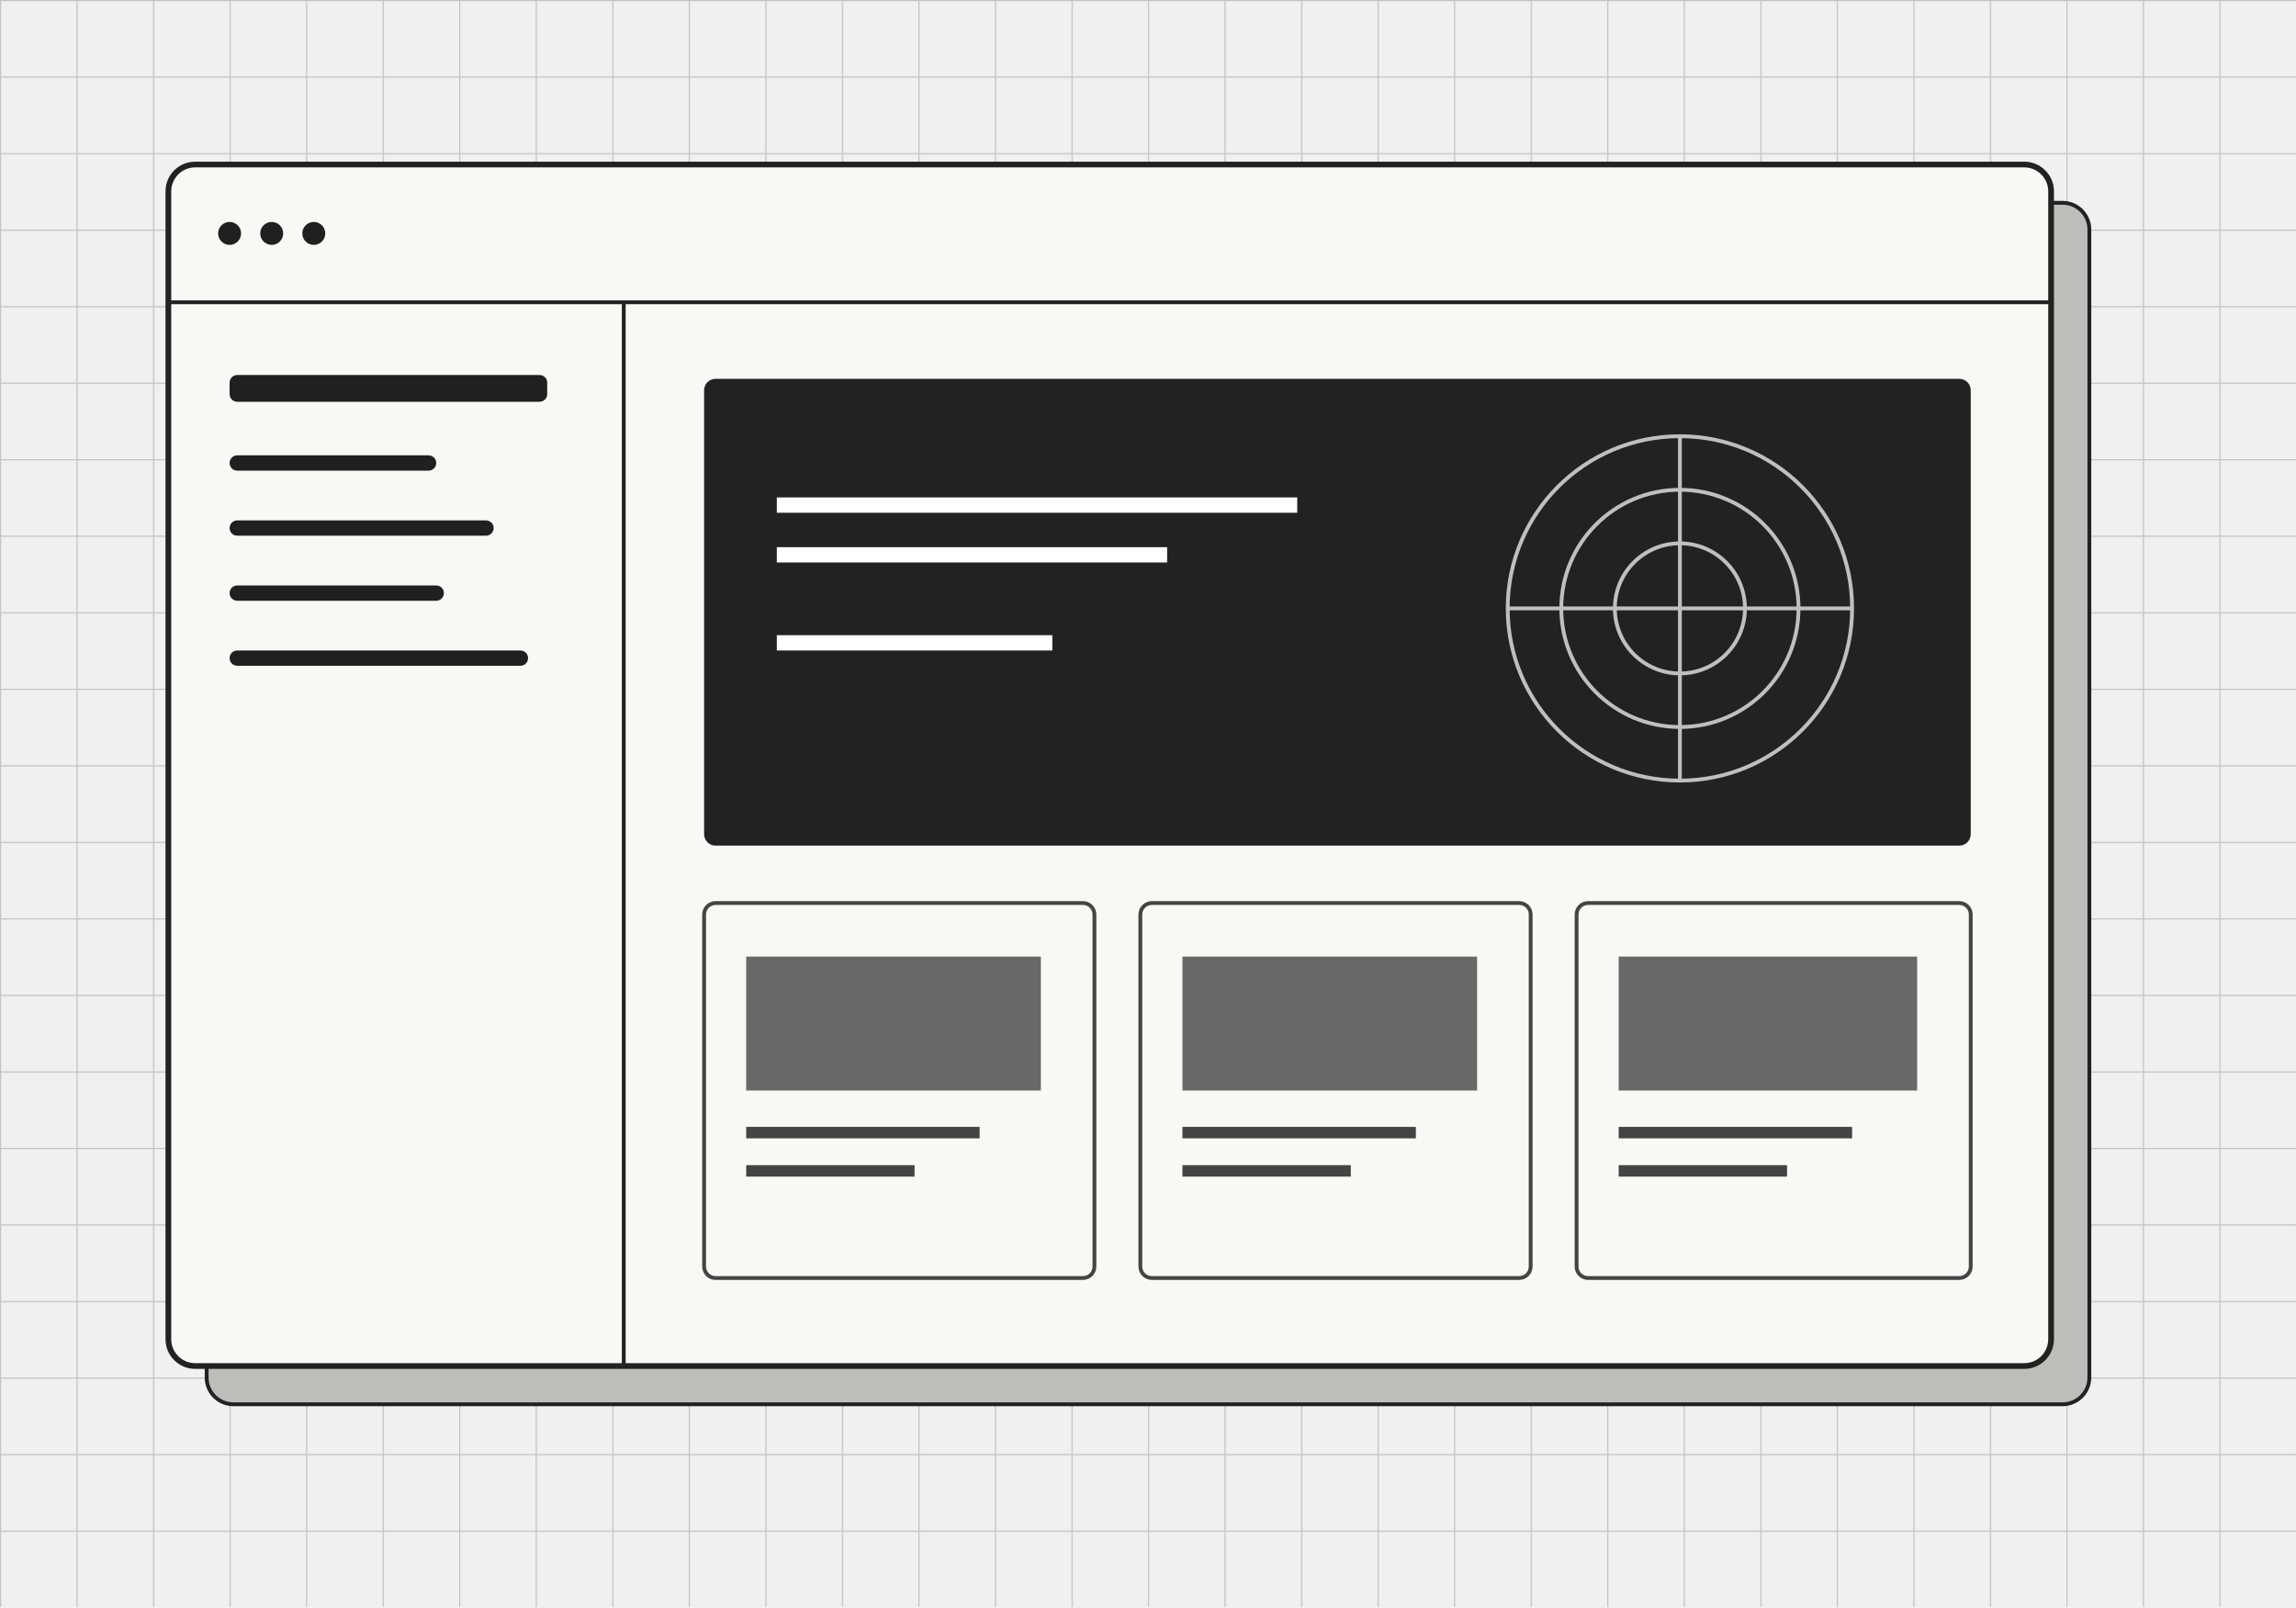
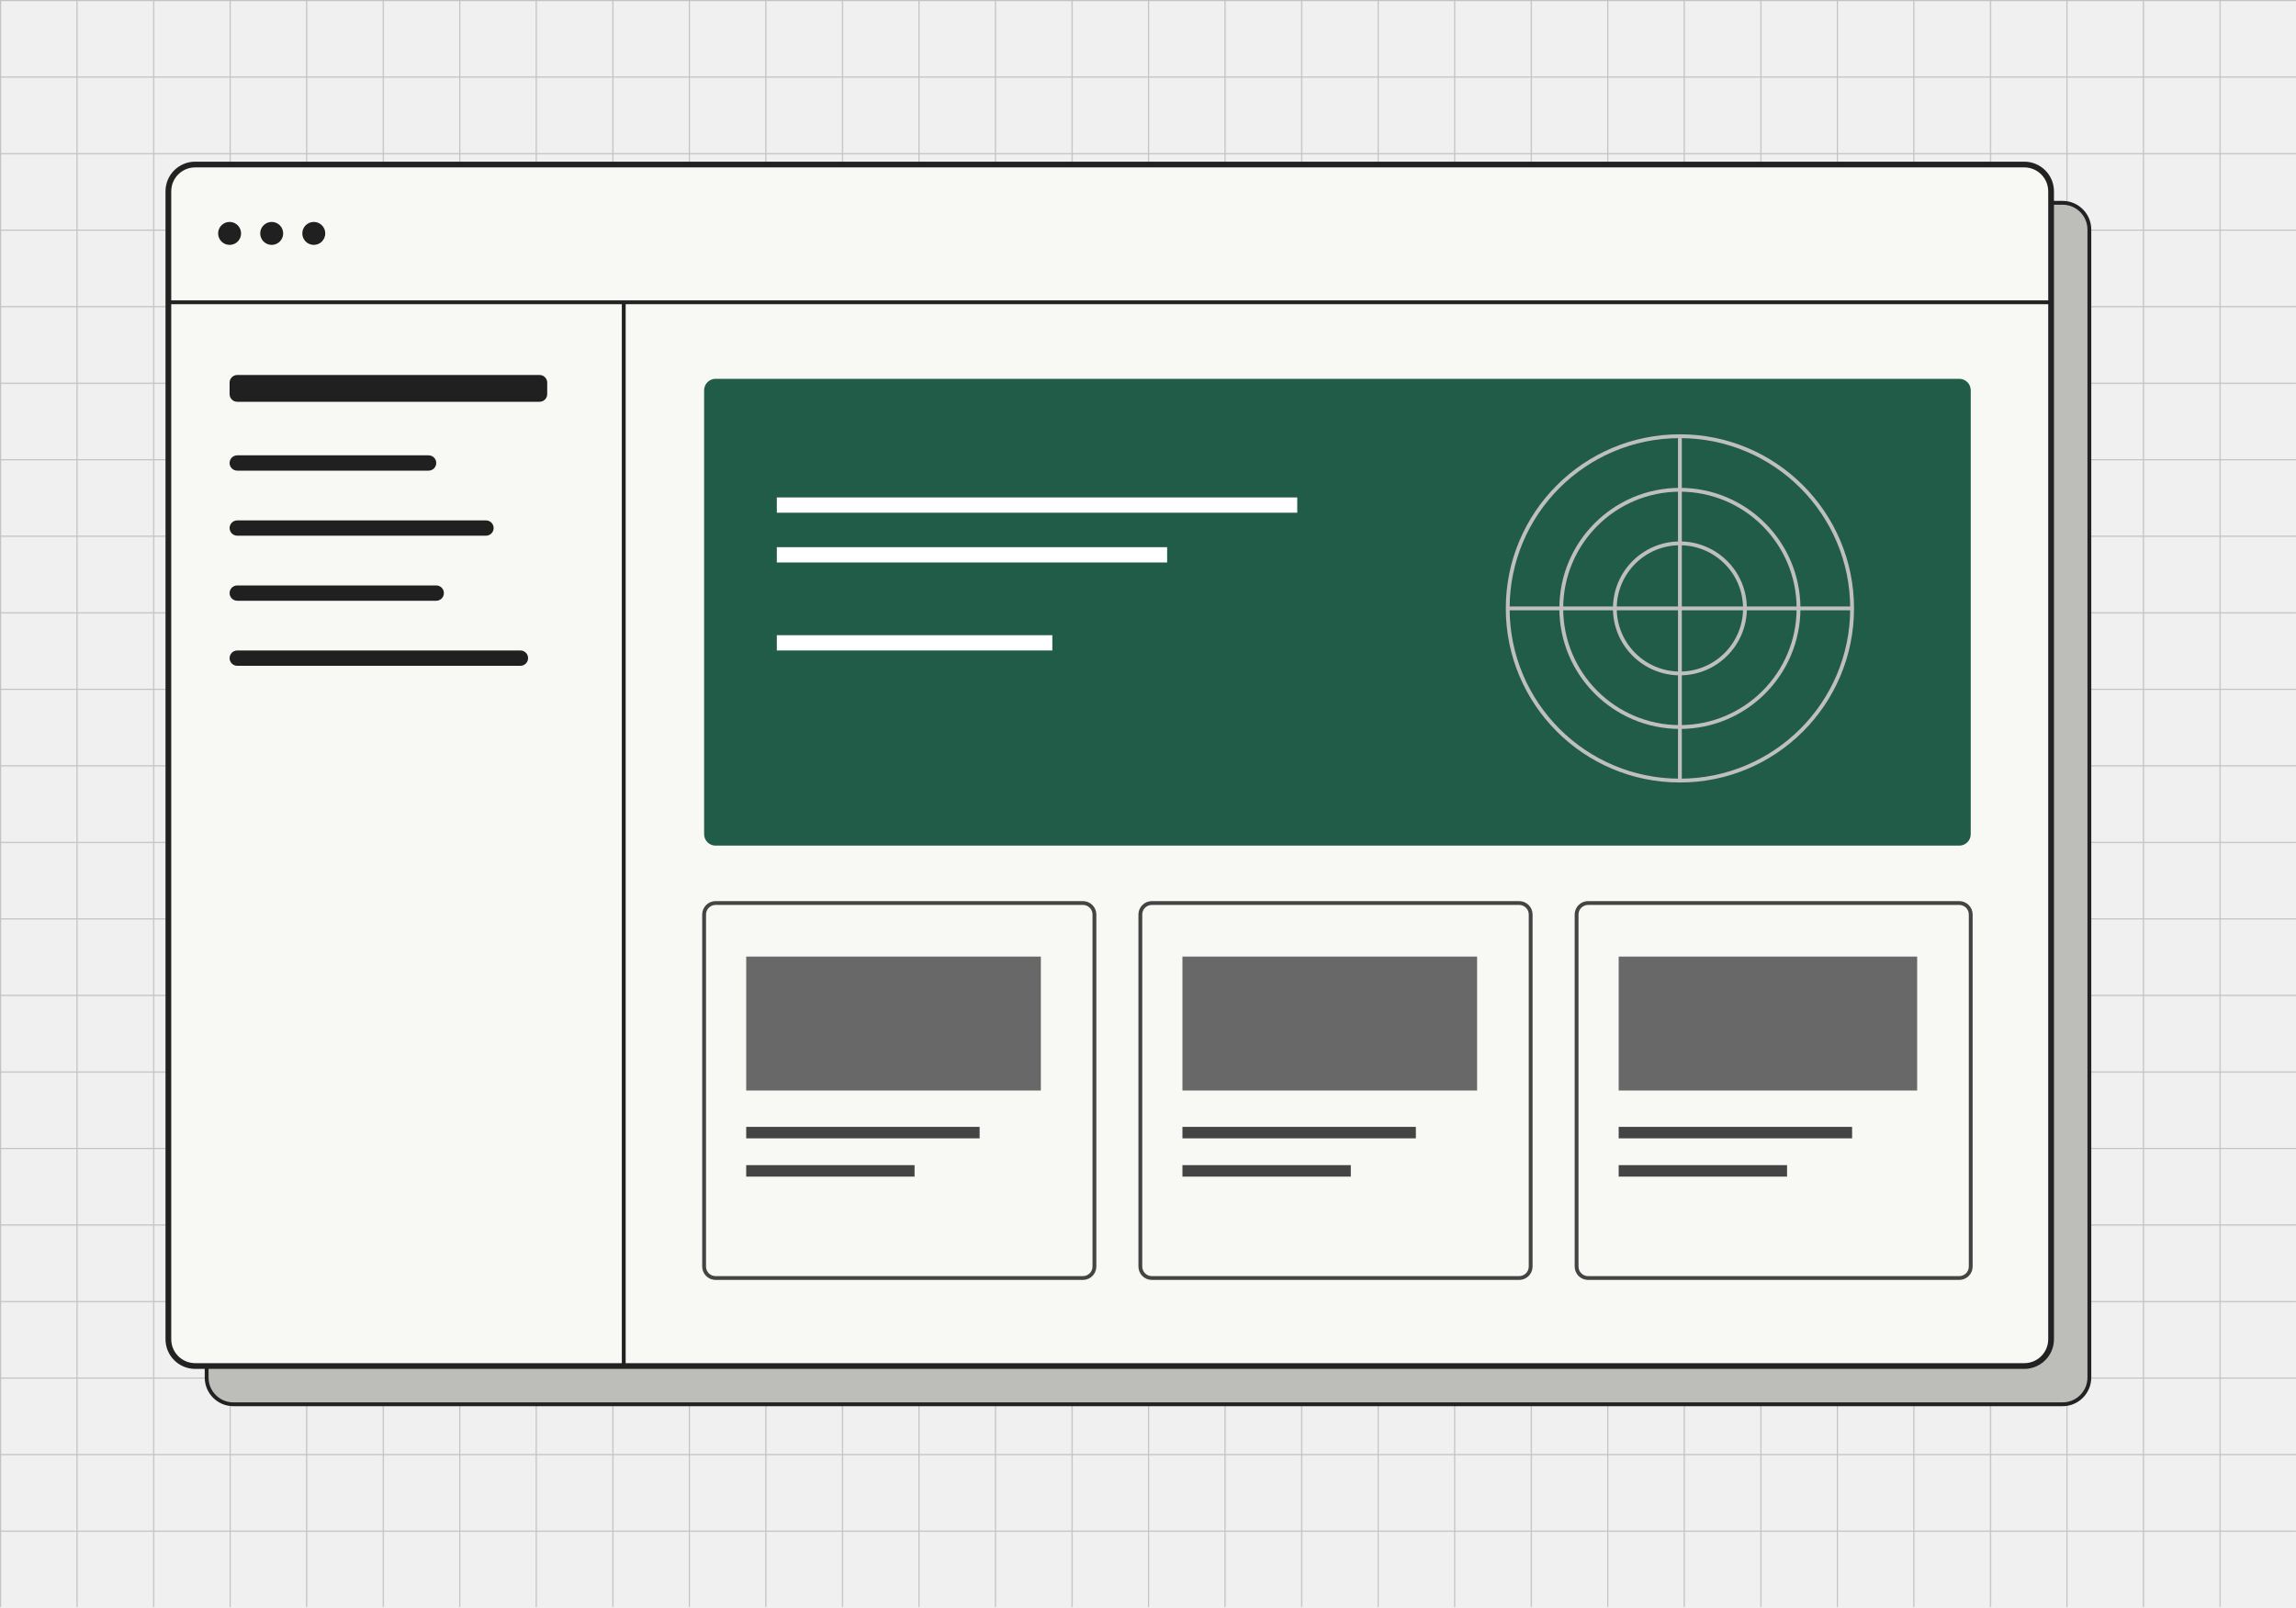
<svg xmlns="http://www.w3.org/2000/svg" viewBox="0 0 600 420" fill="none">
  <defs>
    <pattern id="grid" width="20" height="20" patternUnits="userSpaceOnUse">
      <path d="M20 0H0V20" stroke="#c3c3bf" stroke-width=".6" />
    </pattern>
  </defs>
  <rect width="600" height="420" fill="url(#grid)" />
  <rect x="54" y="53" width="492" height="314" rx="7" fill="#bdbdb9" stroke="#222" />
  <rect x="44" y="43" width="492" height="314" rx="7" fill="#f8f8f5" stroke="#222" stroke-width="1.5" />
  <path d="M44 79H536M163 79V357" stroke="#222" />
  <g fill="#202020">
    <circle cx="60" cy="61" r="3" />
    <circle cx="71" cy="61" r="3" />
    <circle cx="82" cy="61" r="3" />
    <rect x="60" y="98" width="83" height="7" rx="2" />
    <rect x="60" y="119" width="54" height="4" rx="2" />
    <rect x="60" y="136" width="69" height="4" rx="2" />
    <rect x="60" y="153" width="56" height="4" rx="2" />
    <rect x="60" y="170" width="78" height="4" rx="2" />
  </g>
-   <rect x="184" y="99" width="331" height="122" rx="3" fill="#222" />
+   <rect x="184" y="99" width="331" height="122" rx="3" fill="#205c47" />
  <path d="M203 132h136M203 145h102M203 168h72" stroke="#fff" stroke-width="4" />
  <g stroke="#bfbfbf">
    <circle cx="439" cy="159" r="45" />
    <circle cx="439" cy="159" r="31" />
    <circle cx="439" cy="159" r="17" />
    <path d="M394 159h90M439 114v90" />
  </g>
  <g stroke="#444">
    <rect x="184" y="236" width="102" height="98" rx="3" />
    <rect x="298" y="236" width="102" height="98" rx="3" />
    <rect x="412" y="236" width="103" height="98" rx="3" />
  </g>
  <g fill="#686868">
    <rect x="195" y="250" width="77" height="35" />
    <rect x="309" y="250" width="77" height="35" />
    <rect x="423" y="250" width="78" height="35" />
  </g>
  <g stroke="#444" stroke-width="3">
    <path d="M195 296h61m-61 10h44m70-10h61m-61 10h44m70-10h61m-61 10h44" />
  </g>
</svg>
